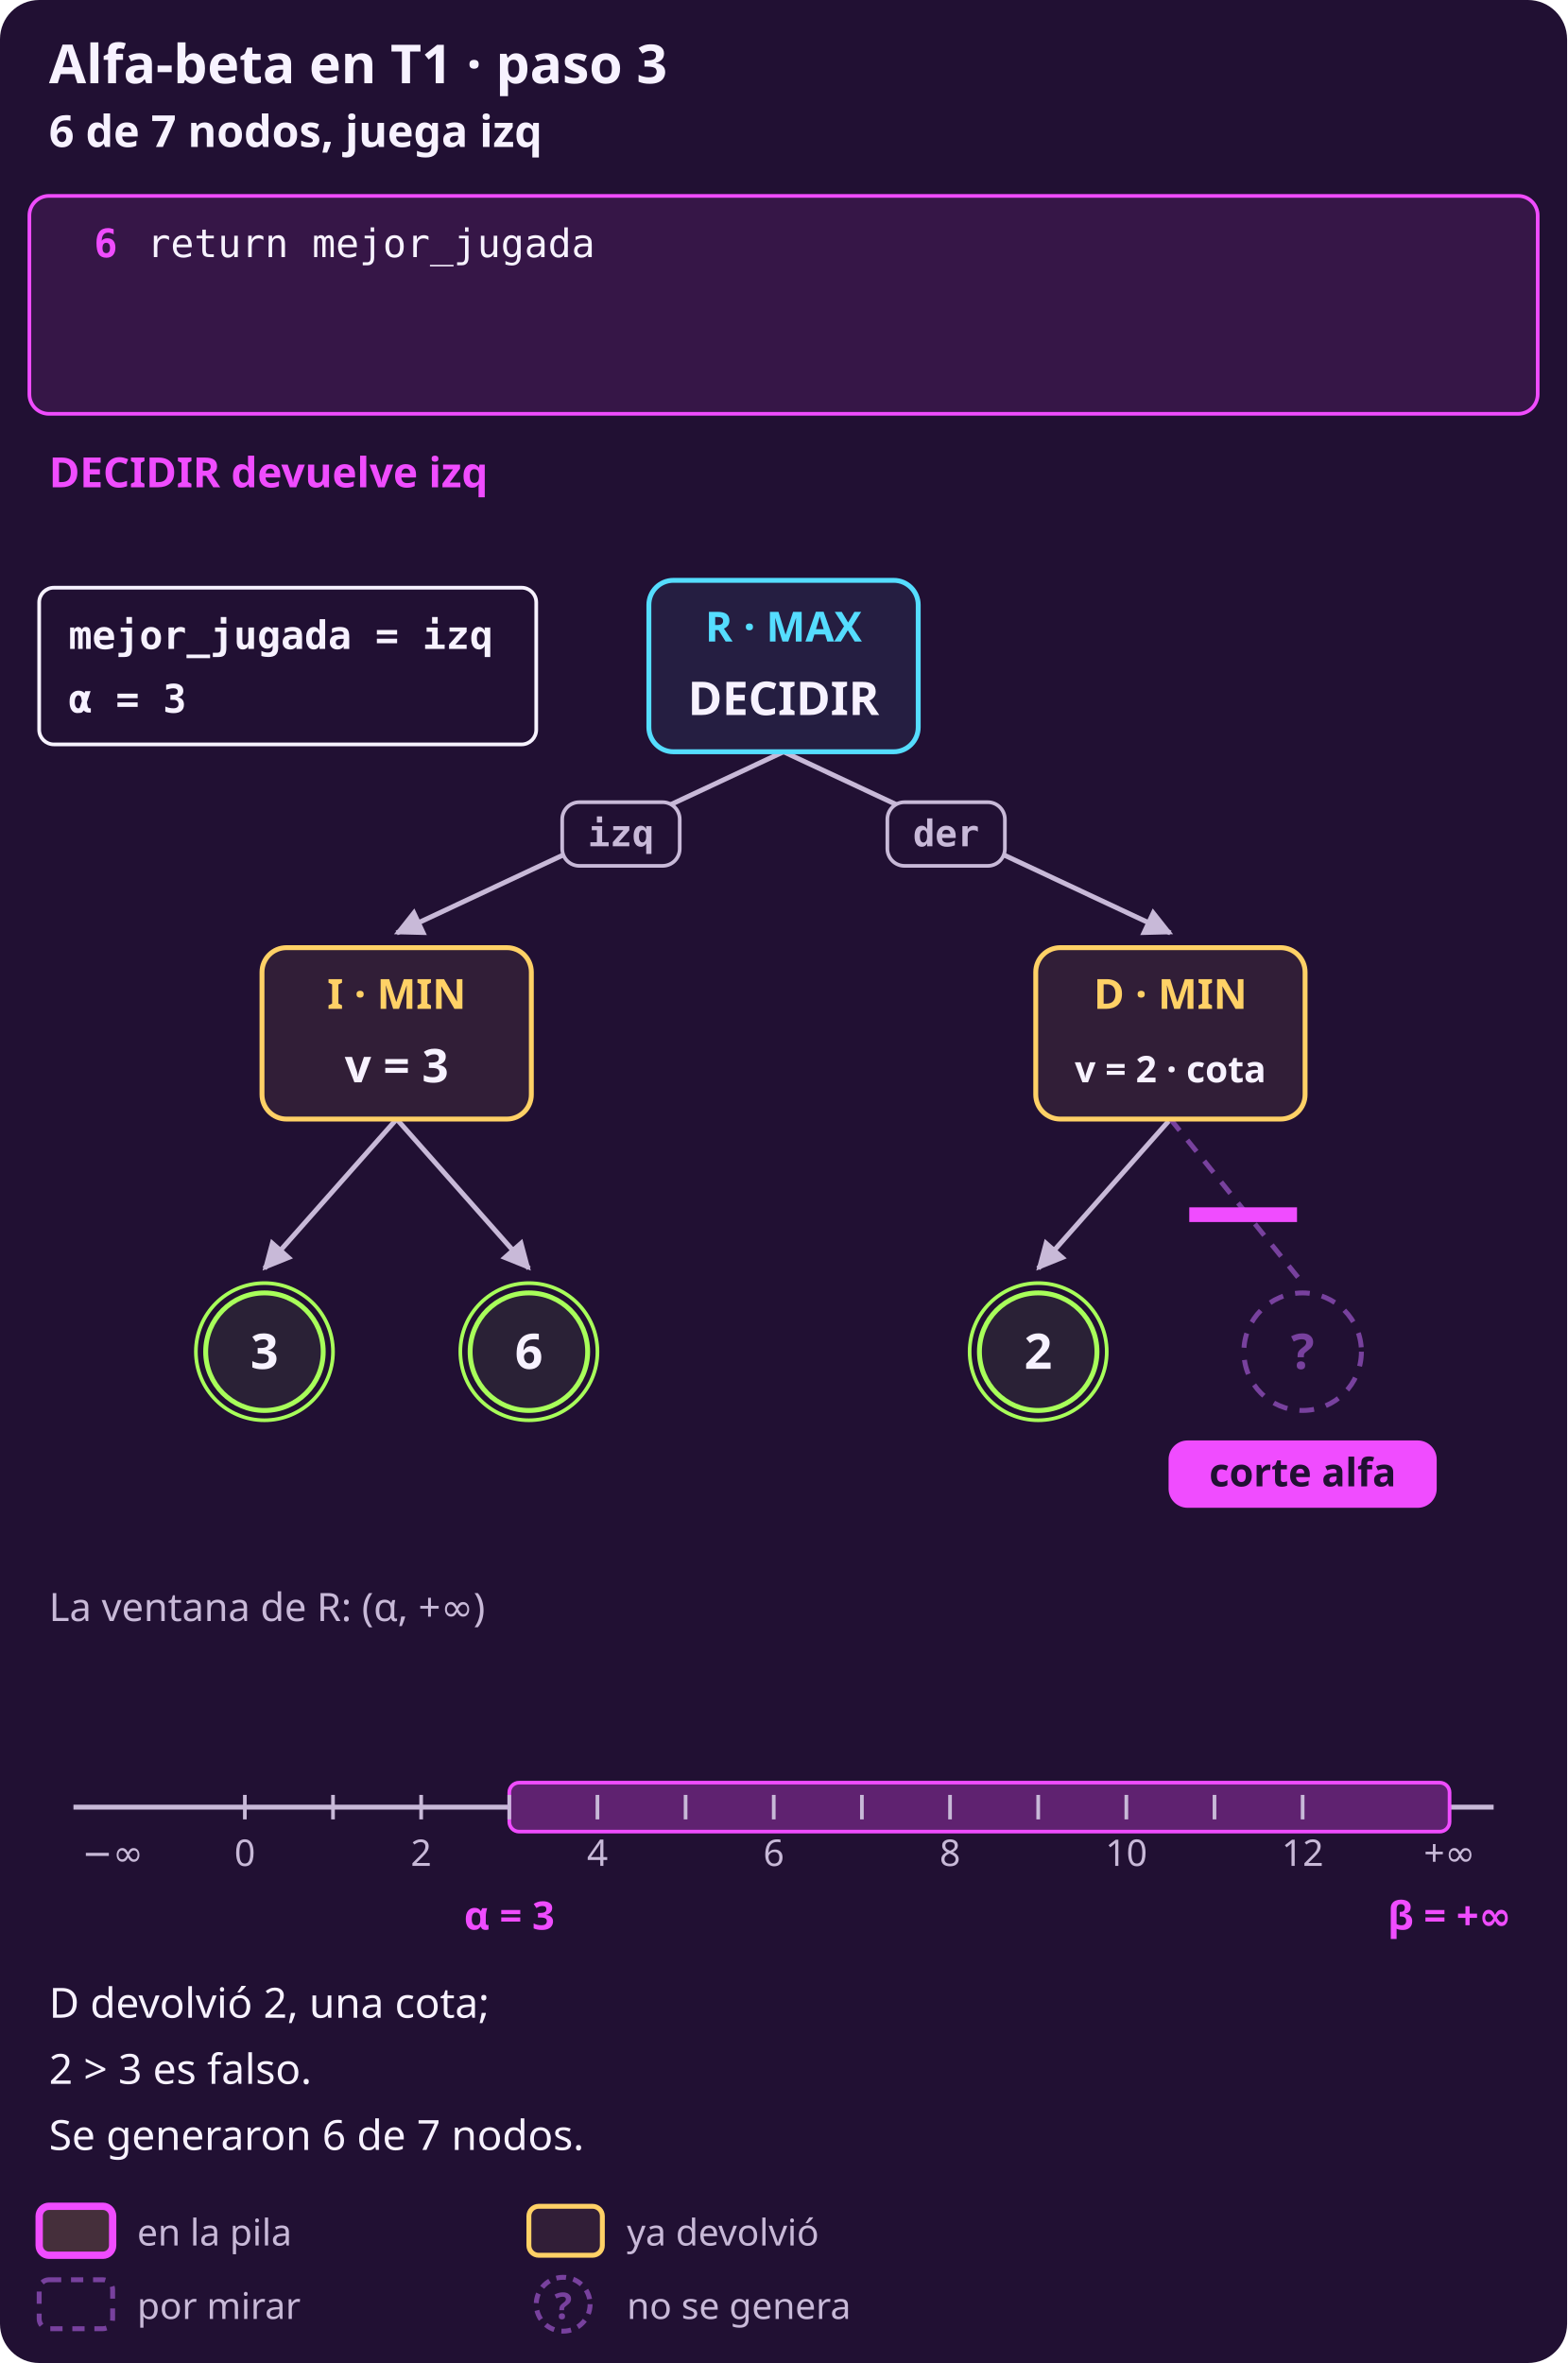
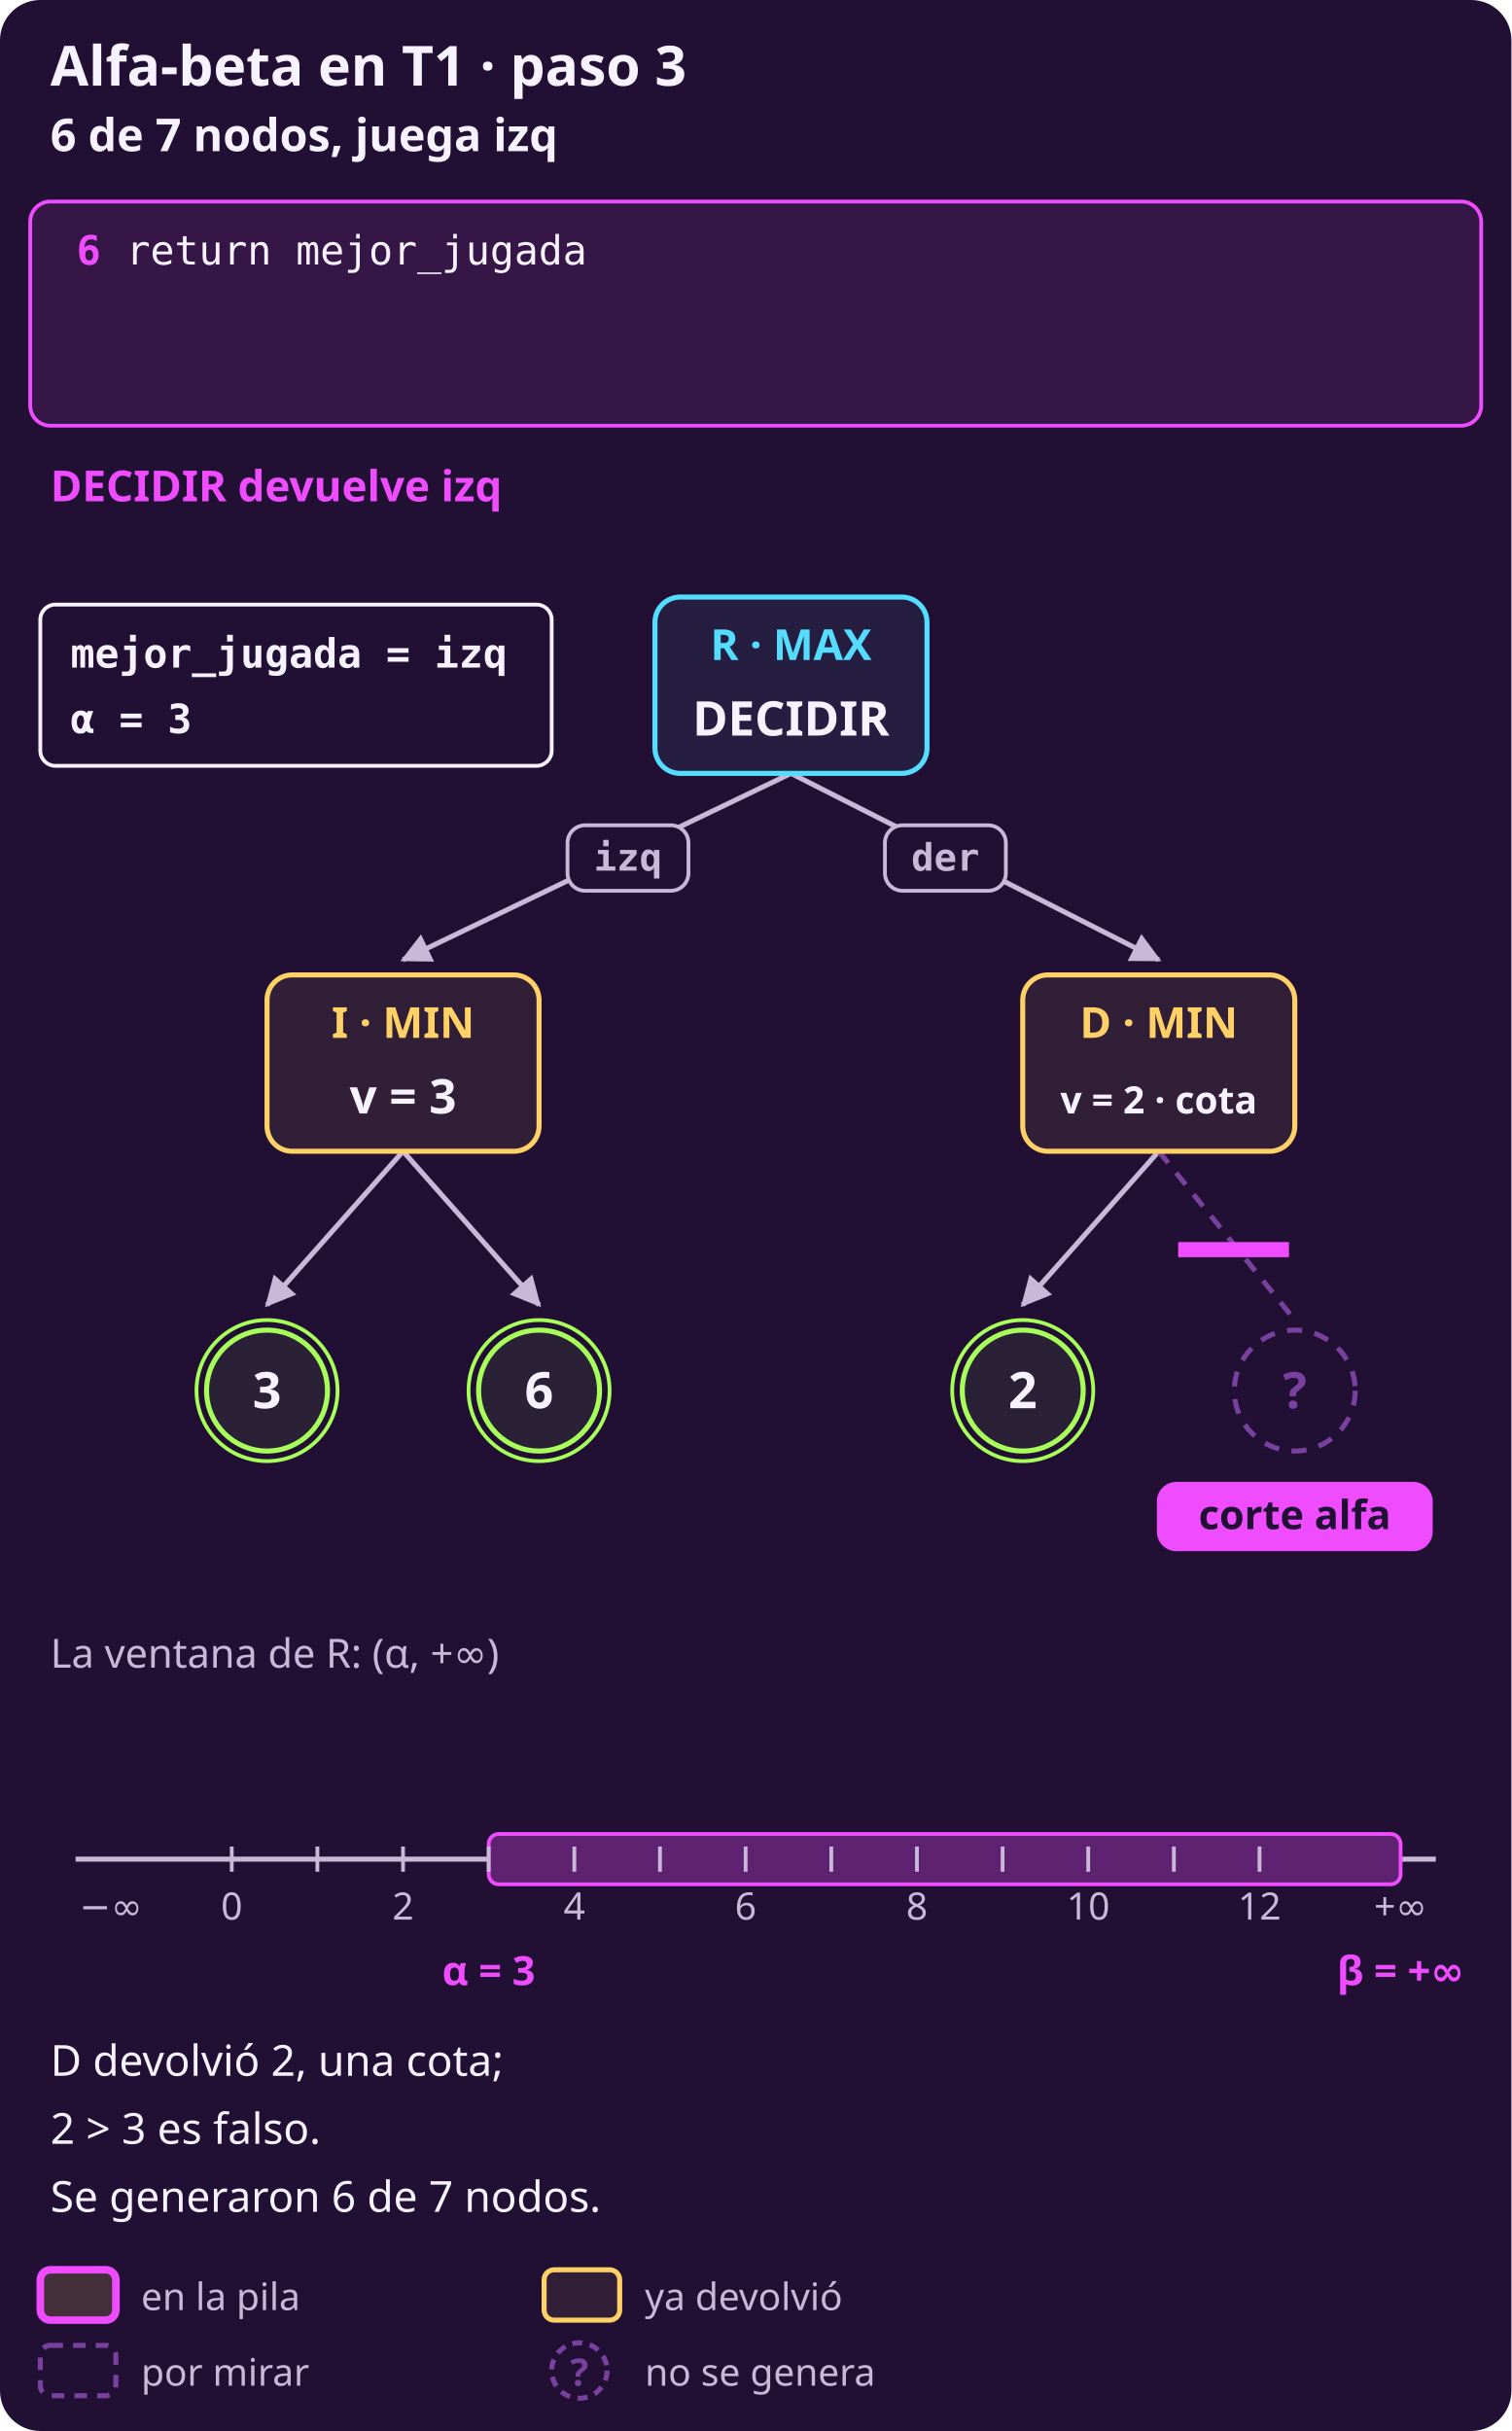
- <svg xmlns="http://www.w3.org/2000/svg" width="640" height="965" viewBox="0 0 640 965" role="img" aria-label="DECIDIR-ALFA-BETA sobre la etapa 1 del árbol T, paso 3: el final (fila 9). Arriba, la banda del pseudocódigo: línea 6: return mejor_jugada. Decidir devuelve izq. Recuadro: mejor_jugada = izq · α = 3. En el árbol: I ya devolvió v = 3; D ya devolvió v = 2 (una cota); la hoja 12 no se genera. Abajo, la recta numérica: . D devolvió 2, una cota; 2 &gt; 3 es falso. Se generaron 6 de 7 nodos.">
-   <rect x="0" y="0" width="640" height="965" rx="16" fill="#211033" />
+ <svg xmlns="http://www.w3.org/2000/svg" width="600" height="965" viewBox="0 0 600 965" role="img" aria-label="DECIDIR-ALFA-BETA sobre la etapa 1 del árbol T, paso 3: el final (fila 10). Arriba, la banda del pseudocódigo: línea 6: return mejor_jugada. Decidir devuelve izq. Recuadro: mejor_jugada = izq · α = 3. En el árbol: I ya devolvió v = 3; D ya devolvió v = 2 (una cota); la hoja 12 no se genera. Abajo, la recta numérica: la ventana de R, (3, +∞). D devolvió 2, una cota; 2 &gt; 3 es falso. Se generaron 6 de 7 nodos.">
+   <rect x="0" y="0" width="600" height="965" rx="16" fill="#211033" />
  <defs>
    <marker id="p" viewBox="0 0 10 10" refX="9" refY="5" markerWidth="6" markerHeight="6" orient="auto-start-reverse">
      <path d="M 0 0 L 10 5 L 0 10 z" fill="#f04cff" />
    </marker>
    <marker id="s" viewBox="0 0 10 10" refX="9" refY="5" markerWidth="6" markerHeight="6" orient="auto-start-reverse">
      <path d="M 0 0 L 10 5 L 0 10 z" fill="#c8b9d8" />
    </marker>
  </defs>
  <text x="20" y="34" fill="#f7f2ff" font-family="system-ui, sans-serif" font-size="22" font-weight="700" text-anchor="start">Alfa-beta en T1 · paso 3</text>
  <text x="20" y="60" fill="#f7f2ff" font-family="system-ui, sans-serif" font-size="18" font-weight="700" text-anchor="start">6 de 7 nodos, juega izq</text>
-   <rect x="12" y="80" width="616" height="89" rx="8" fill="#361647" stroke="#f04cff" stroke-width="1.5" />
-   <text x="48" y="105" fill="#f04cff" font-family="ui-monospace, SFMono-Regular, Menlo, monospace" font-size="16" font-weight="700" text-anchor="end">6</text>
-   <text x="60" y="105" fill="#f7f2ff" font-family="ui-monospace, SFMono-Regular, Menlo, monospace" font-size="16" font-weight="normal" text-anchor="start">return mejor_jugada</text>
+   <rect x="12" y="80" width="576" height="89" rx="8" fill="#361647" stroke="#f04cff" stroke-width="1.5" />
+   <text x="40" y="105" fill="#f04cff" font-family="ui-monospace, SFMono-Regular, Menlo, monospace" font-size="16" font-weight="700" text-anchor="end">6</text>
+   <text x="50" y="105" fill="#f7f2ff" font-family="ui-monospace, SFMono-Regular, Menlo, monospace" font-size="16" font-weight="normal" text-anchor="start">return mejor_jugada</text>
  <text x="20" y="199" fill="#f04cff" font-family="system-ui, sans-serif" font-size="17" font-weight="700" text-anchor="start">DECIDIR devuelve izq</text>
-   <line x1="320" y1="307.0" x2="162" y2="381.0" stroke="#c8b9d8" stroke-width="2" marker-end="url(#s)" />
-   <rect x="229.6" y="327.6" width="48" height="26" rx="7" fill="#211033" stroke="#c8b9d8" stroke-width="1.5" />
-   <text x="253.6" y="345.6" fill="#c8b9d8" font-family="ui-monospace, SFMono-Regular, Menlo, monospace" font-size="15" font-weight="700" text-anchor="middle">izq</text>
-   <line x1="162" y1="457.0" x2="108" y2="518.0" stroke="#c8b9d8" stroke-width="2" marker-end="url(#s)" />
-   <line x1="162" y1="457.0" x2="216" y2="518.0" stroke="#c8b9d8" stroke-width="2" marker-end="url(#s)" />
-   <line x1="320" y1="307.0" x2="478" y2="381.0" stroke="#c8b9d8" stroke-width="2" marker-end="url(#s)" />
-   <rect x="362.4" y="327.6" width="48" height="26" rx="7" fill="#211033" stroke="#c8b9d8" stroke-width="1.5" />
-   <text x="386.4" y="345.6" fill="#c8b9d8" font-family="ui-monospace, SFMono-Regular, Menlo, monospace" font-size="15" font-weight="700" text-anchor="middle">der</text>
-   <line x1="478" y1="457.0" x2="424" y2="518.0" stroke="#c8b9d8" stroke-width="2" marker-end="url(#s)" />
-   <line x1="478" y1="457.0" x2="532" y2="524.0" stroke="#78419e" stroke-width="2" stroke-dasharray="6 5" />
-   <line x1="485.7" y1="496.05" x2="529.7" y2="496.05" stroke="#f04cff" stroke-width="6" />
-   <rect x="478.0" y="589.0" width="108" height="26" rx="7" fill="#f04cff" stroke="#f04cff" stroke-width="1.5" />
-   <text x="532.0" y="607.0" fill="#211033" font-family="system-ui, sans-serif" font-size="16" font-weight="700" text-anchor="middle">corte alfa</text>
-   <rect x="265.0" y="237.0" width="110" height="70" rx="10" fill="#251e41" stroke="#55ddff" stroke-width="2" />
-   <text x="320" y="262.0" fill="#55ddff" font-family="system-ui, sans-serif" font-size="17" font-weight="700" text-anchor="middle">R · MAX</text>
-   <text x="320" y="292.0" fill="#f7f2ff" font-family="system-ui, sans-serif" font-size="19" font-weight="700" text-anchor="middle">DECIDIR</text>
-   <rect x="107.0" y="387.0" width="110" height="70" rx="10" fill="#311e37" stroke="#ffd166" stroke-width="2" />
-   <text x="162" y="412.0" fill="#ffd166" font-family="system-ui, sans-serif" font-size="17" font-weight="700" text-anchor="middle">I · MIN</text>
-   <text x="162" y="442.0" fill="#f7f2ff" font-family="system-ui, sans-serif" font-size="19" font-weight="700" text-anchor="middle">v = 3</text>
-   <circle cx="108" cy="552.0" r="28" fill="none" stroke="#a8ff5a" stroke-width="1.5" />
-   <circle cx="108" cy="552.0" r="24" fill="#2a2136" stroke="#a8ff5a" stroke-width="2" />
-   <text x="108" y="559.0" fill="#f7f2ff" font-family="system-ui, sans-serif" font-size="20" font-weight="700" text-anchor="middle">3</text>
-   <circle cx="216" cy="552.0" r="28" fill="none" stroke="#a8ff5a" stroke-width="1.5" />
-   <circle cx="216" cy="552.0" r="24" fill="#2a2136" stroke="#a8ff5a" stroke-width="2" />
-   <text x="216" y="559.0" fill="#f7f2ff" font-family="system-ui, sans-serif" font-size="20" font-weight="700" text-anchor="middle">6</text>
-   <rect x="423.0" y="387.0" width="110" height="70" rx="10" fill="#311e37" stroke="#ffd166" stroke-width="2" />
-   <text x="478" y="412.0" fill="#ffd166" font-family="system-ui, sans-serif" font-size="17" font-weight="700" text-anchor="middle">D · MIN</text>
-   <text x="478" y="442.0" fill="#f7f2ff" font-family="system-ui, sans-serif" font-size="15" font-weight="700" text-anchor="middle">v = 2 · cota</text>
-   <circle cx="424" cy="552.0" r="28" fill="none" stroke="#a8ff5a" stroke-width="1.5" />
-   <circle cx="424" cy="552.0" r="24" fill="#2a2136" stroke="#a8ff5a" stroke-width="2" />
-   <text x="424" y="559.0" fill="#f7f2ff" font-family="system-ui, sans-serif" font-size="20" font-weight="700" text-anchor="middle">2</text>
-   <circle cx="532" cy="552.0" r="24" fill="#211033" stroke="#78419e" stroke-width="2" stroke-dasharray="6 5" />
-   <text x="532" y="559.0" fill="#78419e" font-family="system-ui, sans-serif" font-size="20" font-weight="700" text-anchor="middle">?</text>
+   <line x1="314" y1="307.0" x2="160" y2="381.0" stroke="#c8b9d8" stroke-width="2" marker-end="url(#s)" />
+   <rect x="225.3" y="327.6" width="48" height="26" rx="7" fill="#211033" stroke="#c8b9d8" stroke-width="1.5" />
+   <text x="249.3" y="345.6" fill="#c8b9d8" font-family="ui-monospace, SFMono-Regular, Menlo, monospace" font-size="15" font-weight="700" text-anchor="middle">izq</text>
+   <line x1="160" y1="457.0" x2="106" y2="518.0" stroke="#c8b9d8" stroke-width="2" marker-end="url(#s)" />
+   <line x1="160" y1="457.0" x2="214" y2="518.0" stroke="#c8b9d8" stroke-width="2" marker-end="url(#s)" />
+   <line x1="314" y1="307.0" x2="460" y2="381.0" stroke="#c8b9d8" stroke-width="2" marker-end="url(#s)" />
+   <rect x="351.3" y="327.6" width="48" height="26" rx="7" fill="#211033" stroke="#c8b9d8" stroke-width="1.5" />
+   <text x="375.3" y="345.6" fill="#c8b9d8" font-family="ui-monospace, SFMono-Regular, Menlo, monospace" font-size="15" font-weight="700" text-anchor="middle">der</text>
+   <line x1="460" y1="457.0" x2="406" y2="518.0" stroke="#c8b9d8" stroke-width="2" marker-end="url(#s)" />
+   <line x1="460" y1="457.0" x2="514" y2="524.0" stroke="#78419e" stroke-width="2" stroke-dasharray="6 5" />
+   <line x1="467.7" y1="496.05" x2="511.7" y2="496.05" stroke="#f04cff" stroke-width="6" />
+   <rect x="460.0" y="589.0" width="108" height="26" rx="7" fill="#f04cff" stroke="#f04cff" stroke-width="1.5" />
+   <text x="514.0" y="607.0" fill="#211033" font-family="system-ui, sans-serif" font-size="16" font-weight="700" text-anchor="middle">corte alfa</text>
+   <rect x="260.0" y="237.0" width="108" height="70" rx="10" fill="#251e41" stroke="#55ddff" stroke-width="2" />
+   <text x="314" y="262.0" fill="#55ddff" font-family="system-ui, sans-serif" font-size="17" font-weight="700" text-anchor="middle">R · MAX</text>
+   <text x="314" y="292.0" fill="#f7f2ff" font-family="system-ui, sans-serif" font-size="19" font-weight="700" text-anchor="middle">DECIDIR</text>
+   <rect x="106.0" y="387.0" width="108" height="70" rx="10" fill="#311e37" stroke="#ffd166" stroke-width="2" />
+   <text x="160" y="412.0" fill="#ffd166" font-family="system-ui, sans-serif" font-size="17" font-weight="700" text-anchor="middle">I · MIN</text>
+   <text x="160" y="442.0" fill="#f7f2ff" font-family="system-ui, sans-serif" font-size="19" font-weight="700" text-anchor="middle">v = 3</text>
+   <circle cx="106" cy="552.0" r="28" fill="none" stroke="#a8ff5a" stroke-width="1.5" />
+   <circle cx="106" cy="552.0" r="24" fill="#2a2136" stroke="#a8ff5a" stroke-width="2" />
+   <text x="106" y="559.0" fill="#f7f2ff" font-family="system-ui, sans-serif" font-size="20" font-weight="700" text-anchor="middle">3</text>
+   <circle cx="214" cy="552.0" r="28" fill="none" stroke="#a8ff5a" stroke-width="1.5" />
+   <circle cx="214" cy="552.0" r="24" fill="#2a2136" stroke="#a8ff5a" stroke-width="2" />
+   <text x="214" y="559.0" fill="#f7f2ff" font-family="system-ui, sans-serif" font-size="20" font-weight="700" text-anchor="middle">6</text>
+   <rect x="406.0" y="387.0" width="108" height="70" rx="10" fill="#311e37" stroke="#ffd166" stroke-width="2" />
+   <text x="460" y="412.0" fill="#ffd166" font-family="system-ui, sans-serif" font-size="17" font-weight="700" text-anchor="middle">D · MIN</text>
+   <text x="460" y="442.0" fill="#f7f2ff" font-family="system-ui, sans-serif" font-size="15" font-weight="700" text-anchor="middle">v = 2 · cota</text>
+   <circle cx="406" cy="552.0" r="28" fill="none" stroke="#a8ff5a" stroke-width="1.5" />
+   <circle cx="406" cy="552.0" r="24" fill="#2a2136" stroke="#a8ff5a" stroke-width="2" />
+   <text x="406" y="559.0" fill="#f7f2ff" font-family="system-ui, sans-serif" font-size="20" font-weight="700" text-anchor="middle">2</text>
+   <circle cx="514" cy="552.0" r="24" fill="#211033" stroke="#78419e" stroke-width="2" stroke-dasharray="6 5" />
+   <text x="514" y="559.0" fill="#78419e" font-family="system-ui, sans-serif" font-size="20" font-weight="700" text-anchor="middle">?</text>
  <rect x="16" y="240.0" width="203" height="64" rx="6" fill="#211033" stroke="#f7f2ff" stroke-width="1.5" />
  <text x="28" y="265.0" fill="#f7f2ff" font-family="ui-monospace, SFMono-Regular, Menlo, monospace" font-size="16" font-weight="700" text-anchor="start">mejor_jugada = izq</text>
  <text x="28" y="291.0" fill="#f7f2ff" font-family="ui-monospace, SFMono-Regular, Menlo, monospace" font-size="16" font-weight="700" text-anchor="start">α = 3</text>
  <text x="20" y="662.0" fill="#c8b9d8" font-family="system-ui, sans-serif" font-size="16" font-weight="normal" text-anchor="start">La ventana de R: (α, +∞)</text>
-   <line x1="30" y1="738.0" x2="610" y2="738.0" stroke="#c8b9d8" stroke-width="2" />
-   <rect x="208.0" y="728.0" width="384.0" height="20" rx="4" fill="#5f2270" stroke="#f04cff" stroke-width="1.5" />
-   <line x1="100.0" y1="733.0" x2="100.0" y2="743.0" stroke="#c8b9d8" stroke-width="1.5" />
-   <text x="100.0" y="762.0" fill="#c8b9d8" font-family="system-ui, sans-serif" font-size="15" font-weight="normal" text-anchor="middle">0</text>
-   <line x1="136.0" y1="733.0" x2="136.0" y2="743.0" stroke="#c8b9d8" stroke-width="1.5" />
-   <line x1="172.0" y1="733.0" x2="172.0" y2="743.0" stroke="#c8b9d8" stroke-width="1.5" />
-   <text x="172.0" y="762.0" fill="#c8b9d8" font-family="system-ui, sans-serif" font-size="15" font-weight="normal" text-anchor="middle">2</text>
-   <line x1="208.0" y1="733.0" x2="208.0" y2="743.0" stroke="#c8b9d8" stroke-width="1.5" />
-   <line x1="244.0" y1="733.0" x2="244.0" y2="743.0" stroke="#c8b9d8" stroke-width="1.5" />
-   <text x="244.0" y="762.0" fill="#c8b9d8" font-family="system-ui, sans-serif" font-size="15" font-weight="normal" text-anchor="middle">4</text>
-   <line x1="280.0" y1="733.0" x2="280.0" y2="743.0" stroke="#c8b9d8" stroke-width="1.5" />
-   <line x1="316.0" y1="733.0" x2="316.0" y2="743.0" stroke="#c8b9d8" stroke-width="1.5" />
-   <text x="316.0" y="762.0" fill="#c8b9d8" font-family="system-ui, sans-serif" font-size="15" font-weight="normal" text-anchor="middle">6</text>
-   <line x1="352.0" y1="733.0" x2="352.0" y2="743.0" stroke="#c8b9d8" stroke-width="1.5" />
-   <line x1="388.0" y1="733.0" x2="388.0" y2="743.0" stroke="#c8b9d8" stroke-width="1.5" />
-   <text x="388.0" y="762.0" fill="#c8b9d8" font-family="system-ui, sans-serif" font-size="15" font-weight="normal" text-anchor="middle">8</text>
-   <line x1="424.0" y1="733.0" x2="424.0" y2="743.0" stroke="#c8b9d8" stroke-width="1.5" />
-   <line x1="460.0" y1="733.0" x2="460.0" y2="743.0" stroke="#c8b9d8" stroke-width="1.5" />
-   <text x="460.0" y="762.0" fill="#c8b9d8" font-family="system-ui, sans-serif" font-size="15" font-weight="normal" text-anchor="middle">10</text>
-   <line x1="496.0" y1="733.0" x2="496.0" y2="743.0" stroke="#c8b9d8" stroke-width="1.5" />
-   <line x1="532.0" y1="733.0" x2="532.0" y2="743.0" stroke="#c8b9d8" stroke-width="1.5" />
-   <text x="532.0" y="762.0" fill="#c8b9d8" font-family="system-ui, sans-serif" font-size="15" font-weight="normal" text-anchor="middle">12</text>
-   <text x="46" y="762.0" fill="#c8b9d8" font-family="system-ui, sans-serif" font-size="15" font-weight="normal" text-anchor="middle">−∞</text>
-   <text x="592" y="762.0" fill="#c8b9d8" font-family="system-ui, sans-serif" font-size="15" font-weight="normal" text-anchor="middle">+∞</text>
-   <text x="208.0" y="788.0" fill="#f04cff" font-family="system-ui, sans-serif" font-size="16" font-weight="700" text-anchor="middle">α = 3</text>
-   <text x="592" y="788.0" fill="#f04cff" font-family="system-ui, sans-serif" font-size="16" font-weight="700" text-anchor="middle">β = +∞</text>
+   <line x1="30" y1="738.0" x2="570" y2="738.0" stroke="#c8b9d8" stroke-width="2" />
+   <rect x="194.0" y="728.0" width="362.0" height="20" rx="4" fill="#5f2270" stroke="#f04cff" stroke-width="1.5" />
+   <line x1="92.0" y1="733.0" x2="92.0" y2="743.0" stroke="#c8b9d8" stroke-width="1.5" />
+   <text x="92.0" y="762.0" fill="#c8b9d8" font-family="system-ui, sans-serif" font-size="15" font-weight="normal" text-anchor="middle">0</text>
+   <line x1="126.0" y1="733.0" x2="126.0" y2="743.0" stroke="#c8b9d8" stroke-width="1.5" />
+   <line x1="160.0" y1="733.0" x2="160.0" y2="743.0" stroke="#c8b9d8" stroke-width="1.5" />
+   <text x="160.0" y="762.0" fill="#c8b9d8" font-family="system-ui, sans-serif" font-size="15" font-weight="normal" text-anchor="middle">2</text>
+   <line x1="194.0" y1="733.0" x2="194.0" y2="743.0" stroke="#c8b9d8" stroke-width="1.5" />
+   <line x1="228.0" y1="733.0" x2="228.0" y2="743.0" stroke="#c8b9d8" stroke-width="1.5" />
+   <text x="228.0" y="762.0" fill="#c8b9d8" font-family="system-ui, sans-serif" font-size="15" font-weight="normal" text-anchor="middle">4</text>
+   <line x1="262.0" y1="733.0" x2="262.0" y2="743.0" stroke="#c8b9d8" stroke-width="1.5" />
+   <line x1="296.0" y1="733.0" x2="296.0" y2="743.0" stroke="#c8b9d8" stroke-width="1.5" />
+   <text x="296.0" y="762.0" fill="#c8b9d8" font-family="system-ui, sans-serif" font-size="15" font-weight="normal" text-anchor="middle">6</text>
+   <line x1="330.0" y1="733.0" x2="330.0" y2="743.0" stroke="#c8b9d8" stroke-width="1.5" />
+   <line x1="364.0" y1="733.0" x2="364.0" y2="743.0" stroke="#c8b9d8" stroke-width="1.5" />
+   <text x="364.0" y="762.0" fill="#c8b9d8" font-family="system-ui, sans-serif" font-size="15" font-weight="normal" text-anchor="middle">8</text>
+   <line x1="398.0" y1="733.0" x2="398.0" y2="743.0" stroke="#c8b9d8" stroke-width="1.5" />
+   <line x1="432.0" y1="733.0" x2="432.0" y2="743.0" stroke="#c8b9d8" stroke-width="1.5" />
+   <text x="432.0" y="762.0" fill="#c8b9d8" font-family="system-ui, sans-serif" font-size="15" font-weight="normal" text-anchor="middle">10</text>
+   <line x1="466.0" y1="733.0" x2="466.0" y2="743.0" stroke="#c8b9d8" stroke-width="1.5" />
+   <line x1="500.0" y1="733.0" x2="500.0" y2="743.0" stroke="#c8b9d8" stroke-width="1.5" />
+   <text x="500.0" y="762.0" fill="#c8b9d8" font-family="system-ui, sans-serif" font-size="15" font-weight="normal" text-anchor="middle">12</text>
+   <text x="44" y="762.0" fill="#c8b9d8" font-family="system-ui, sans-serif" font-size="15" font-weight="normal" text-anchor="middle">−∞</text>
+   <text x="556" y="762.0" fill="#c8b9d8" font-family="system-ui, sans-serif" font-size="15" font-weight="normal" text-anchor="middle">+∞</text>
+   <text x="194.0" y="788.0" fill="#f04cff" font-family="system-ui, sans-serif" font-size="16" font-weight="700" text-anchor="middle">α = 3</text>
+   <text x="556" y="788.0" fill="#f04cff" font-family="system-ui, sans-serif" font-size="16" font-weight="700" text-anchor="middle">β = +∞</text>
  <text x="20" y="824.0" fill="#f7f2ff" font-family="system-ui, sans-serif" font-size="17" font-weight="normal" text-anchor="start">D devolvió 2, una cota;</text>
  <text x="20" y="851.0" fill="#f7f2ff" font-family="system-ui, sans-serif" font-size="17" font-weight="normal" text-anchor="start">2 &gt; 3 es falso.</text>
  <text x="20" y="878.0" fill="#f7f2ff" font-family="system-ui, sans-serif" font-size="17" font-weight="normal" text-anchor="start">Se generaron 6 de 7 nodos.</text>
  <rect x="16" y="901.0" width="30" height="20" rx="4" fill="#452f3b" stroke="#f04cff" stroke-width="3" />
  <text x="56" y="917.0" fill="#c8b9d8" font-family="system-ui, sans-serif" font-size="15" font-weight="normal" text-anchor="start">en la pila</text>
  <rect x="216" y="901.0" width="30" height="20" rx="4" fill="#311e37" stroke="#ffd166" stroke-width="2" />
  <text x="256" y="917.0" fill="#c8b9d8" font-family="system-ui, sans-serif" font-size="15" font-weight="normal" text-anchor="start">ya devolvió</text>
  <rect x="16" y="931.0" width="30" height="20" rx="4" fill="none" stroke="#78419e" stroke-width="2" stroke-dasharray="5 4" />
  <text x="56" y="947.0" fill="#c8b9d8" font-family="system-ui, sans-serif" font-size="15" font-weight="normal" text-anchor="start">por mirar</text>
  <circle cx="230" cy="941.0" r="11" fill="#211033" stroke="#78419e" stroke-width="2" stroke-dasharray="4 3" />
  <text x="230" y="947.0" fill="#78419e" font-family="system-ui, sans-serif" font-size="15" font-weight="700" text-anchor="middle">?</text>
  <text x="256" y="947.0" fill="#c8b9d8" font-family="system-ui, sans-serif" font-size="15" font-weight="normal" text-anchor="start">no se genera</text>
</svg>
